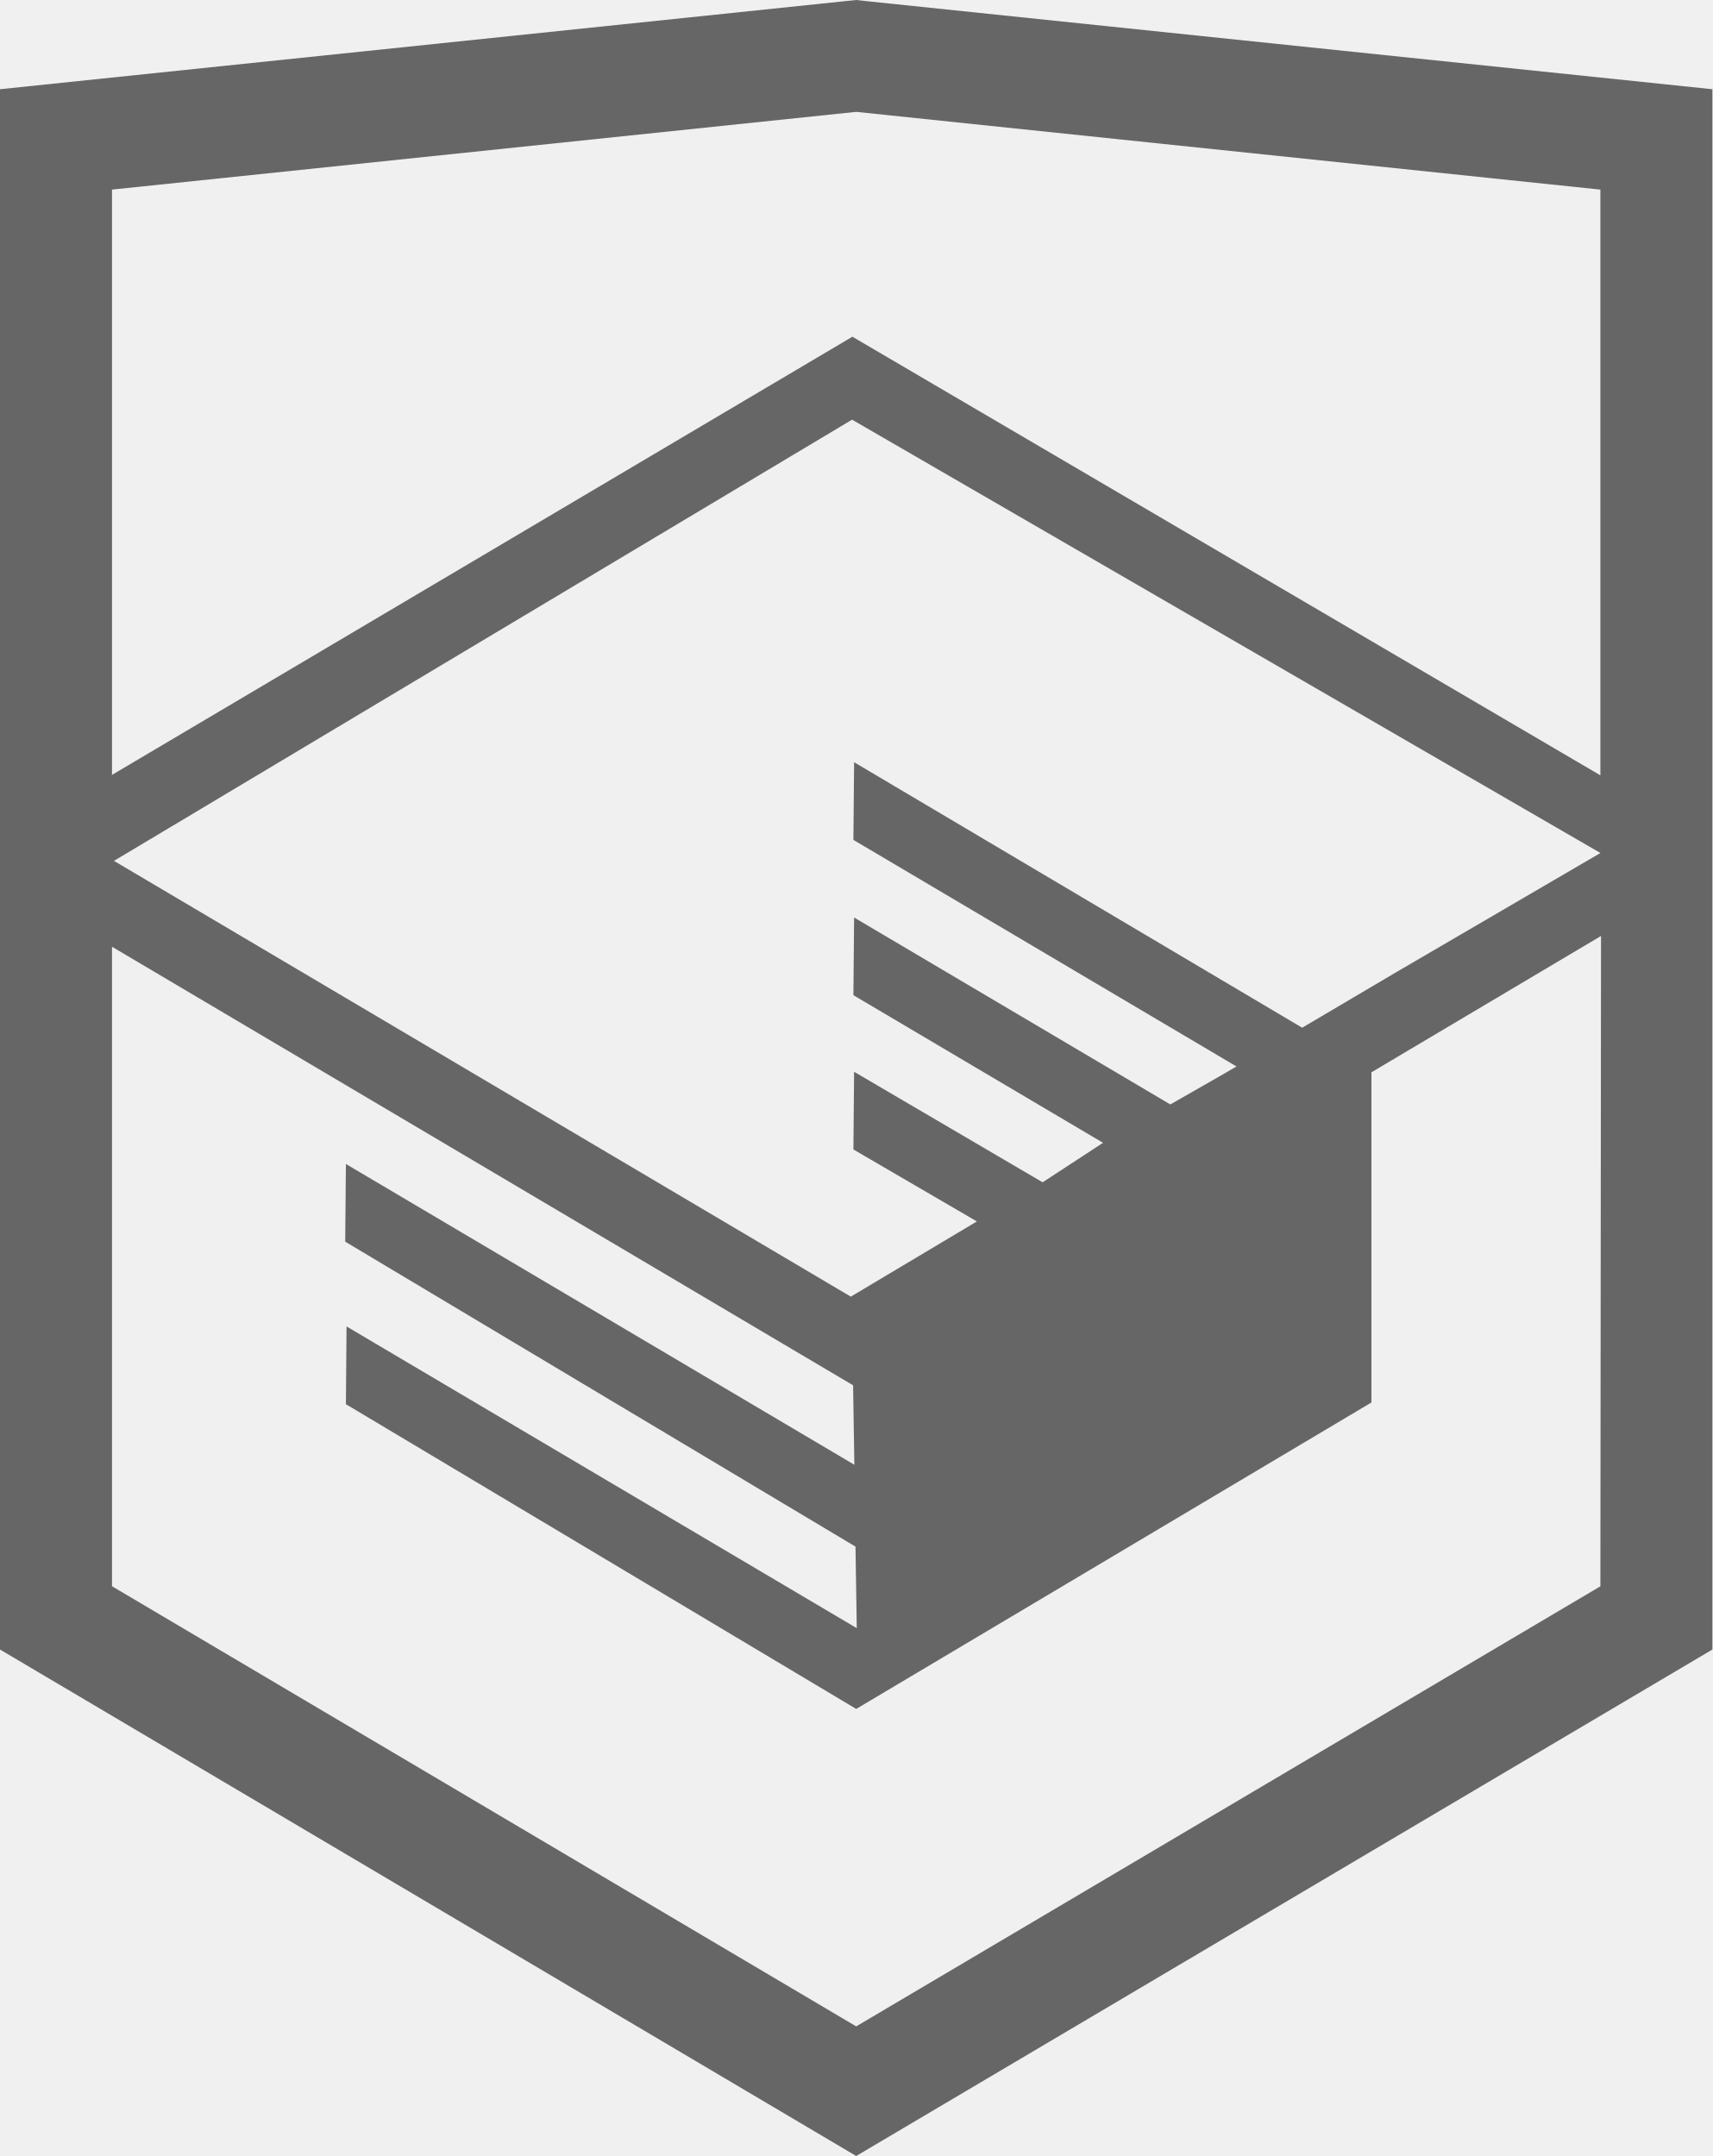
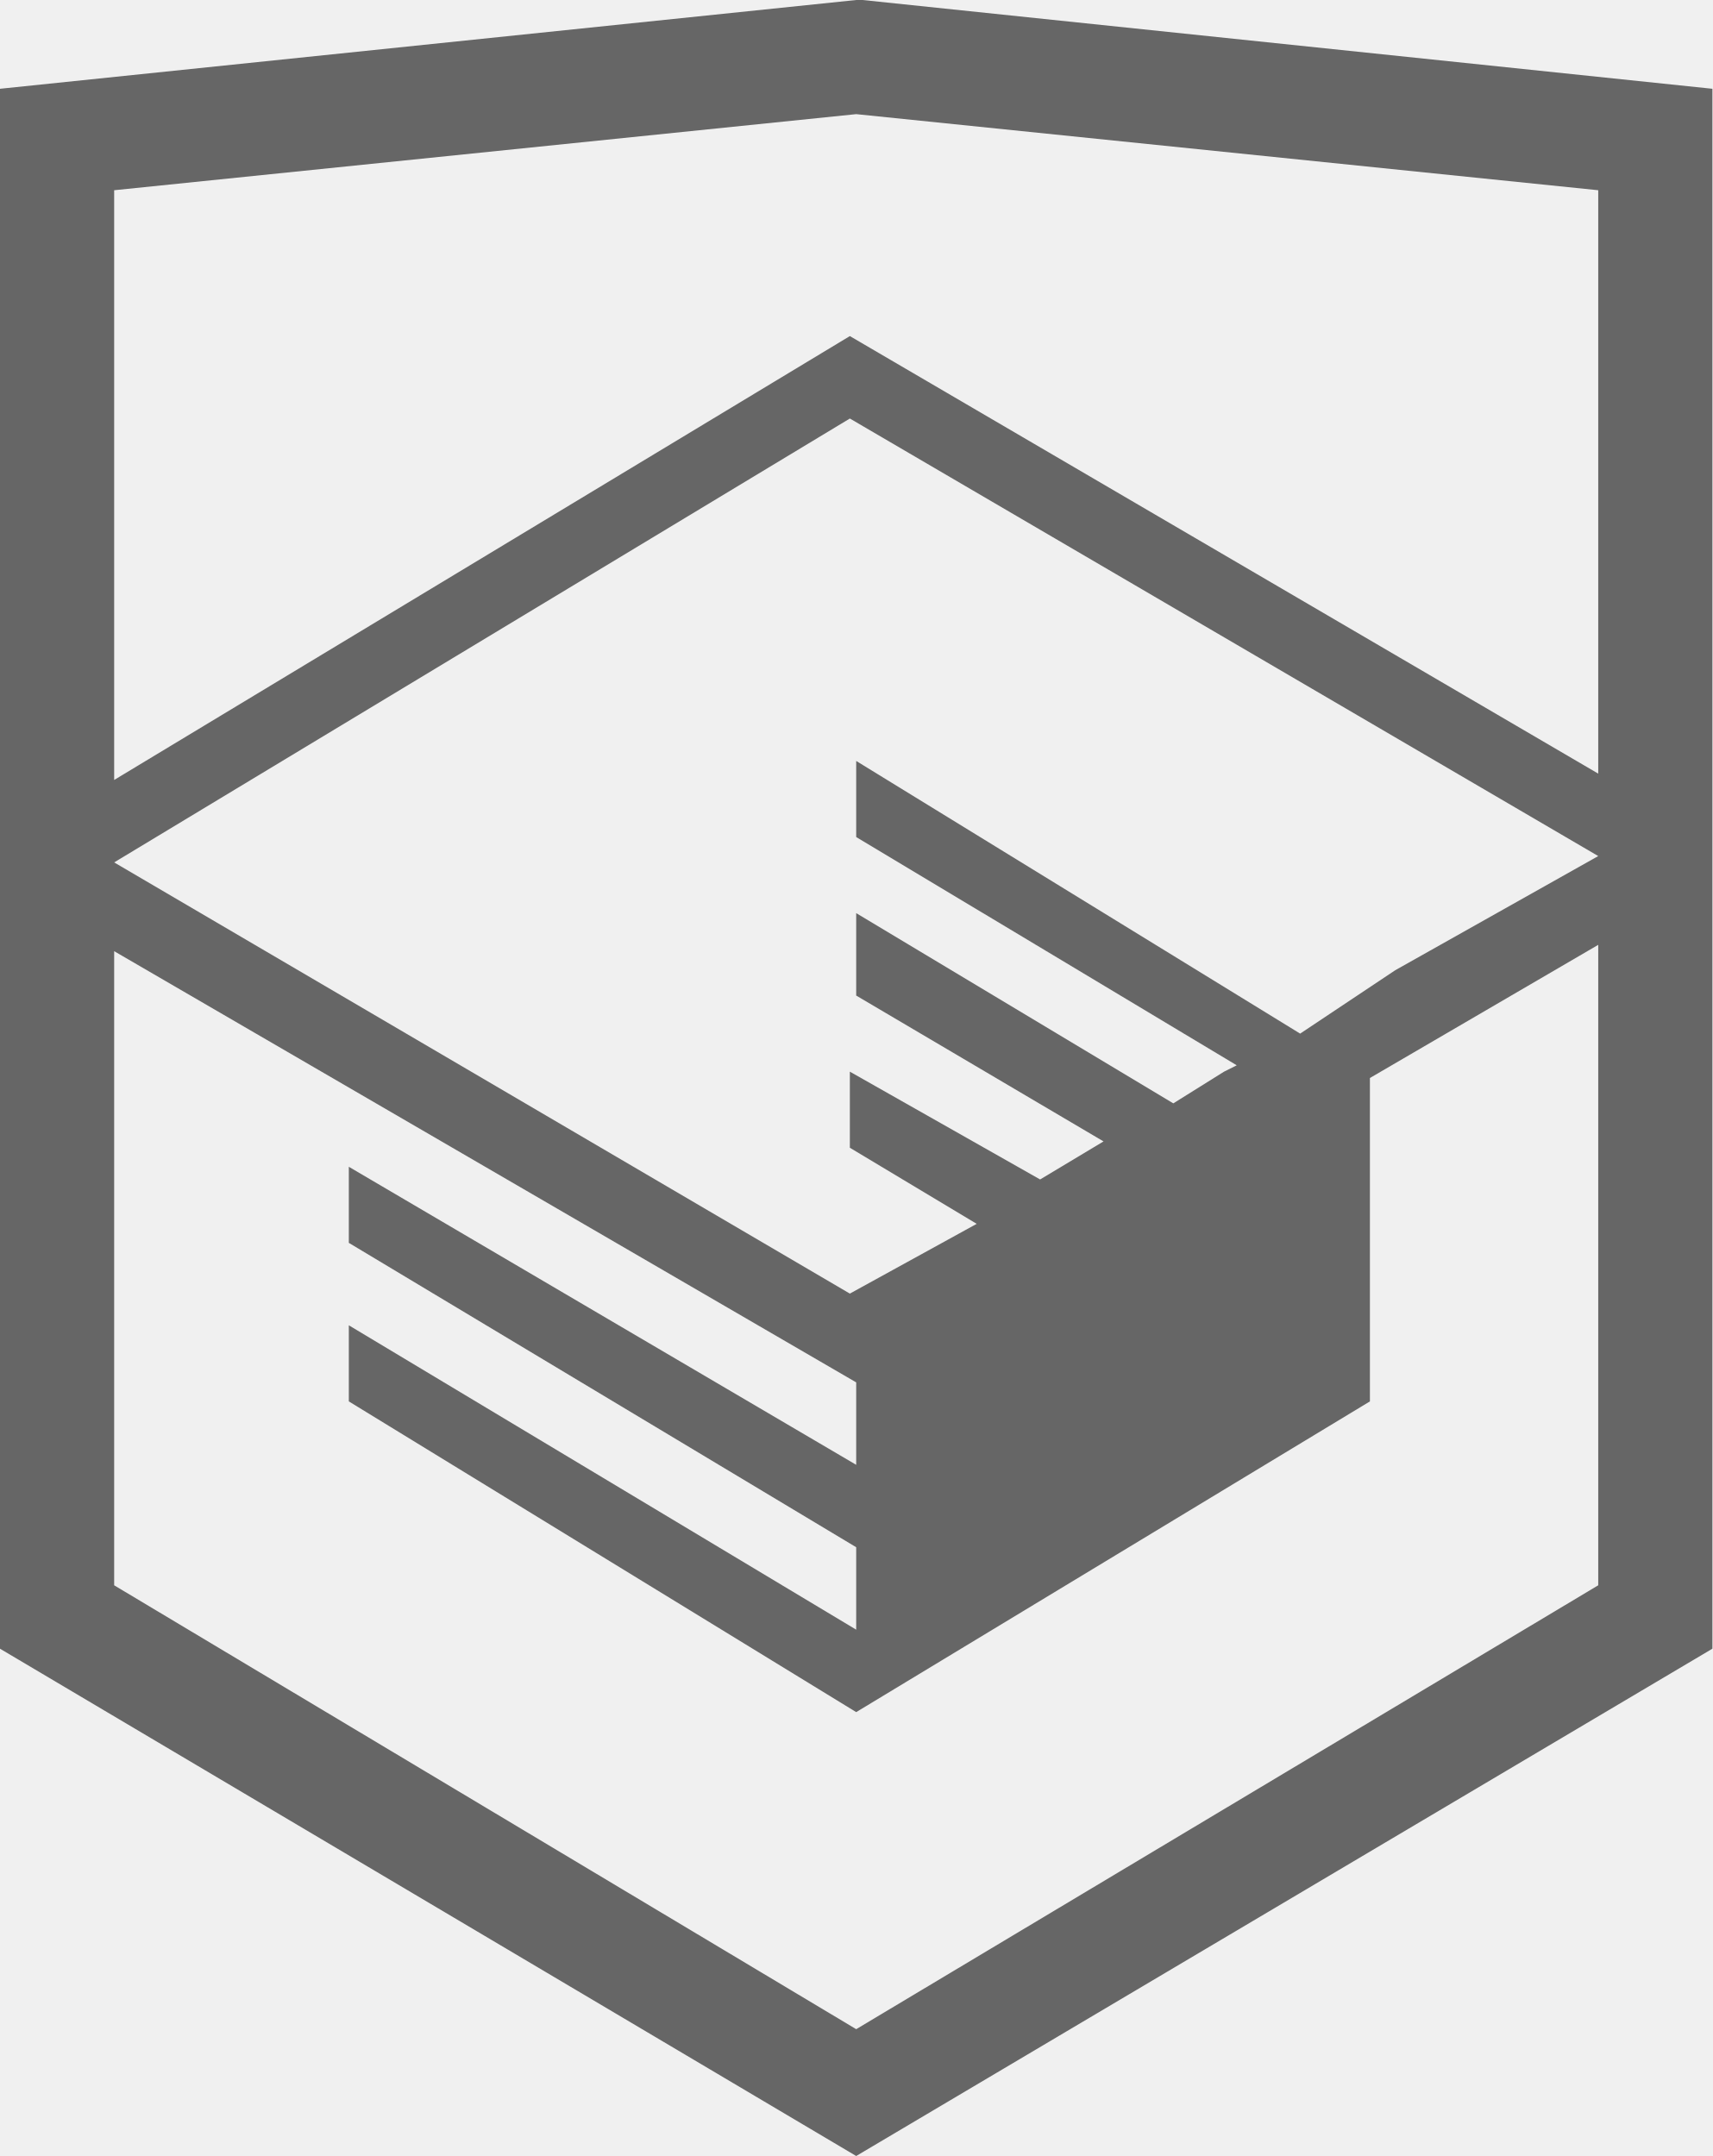
<svg xmlns="http://www.w3.org/2000/svg" width="27" height="34" fill="none" viewBox="0 0 27 34">
  <g clip-path="url(#a)">
-     <path fill="#666" d="M13.643.016 13.5 0 0 1.407v24.606L13.5 34 27 26.013V1.407L13.643.016Zm11.591 25L13.5 31.956 1.766 25.015V14.93l11.685 6.916.02 1.253-8.017-4.743-.011 1.225 8.046 4.809.02 1.286-8.045-4.758-.01 1.226L13.5 26.95l8.124-4.833V16.91l3.62-2.15-.01 10.256Zm0-11.564-3.22 1.88-1.482.875-7.065-4.187-.011 1.225 6.04 3.573-.053.031-.13.076-.86.492-4.986-2.948-.011 1.225 3.936 2.328-.933.61-.021.012-2.971-1.742-.011 1.225 1.947 1.135-1.988 1.186-11.618-6.872 11.638-6.958 11.8 6.834Zm0-1.225L13.44 5.31 1.766 12.22V2.99L13.5 1.764 25.234 2.99v9.237Z" />
+     <path fill="#666" d="M13.6 0h-.1L0 1.4V26l13.5 8L27 26V1.4L13.6 0Zm11.6 25-11.7 7-11.7-7V15l11.7 6.8v1.3l-8-4.7v1.2l8 4.8v1.3l-8-4.8v1.2l8 4.9 8.1-4.9V17l3.6-2.1V25Zm0-11.5L22 15.3l-1.5 1-7-4.3v1.2l6 3.6-.2.1-.8.5-5-3v1.3l3.9 2.3-1 .6-3-1.7v1.2l2 1.2-2 1.1-11.6-6.8 11.6-7 11.8 6.9Zm0-1.3L13.4 5.3l-11.6 7V3l11.7-1.2L25.2 3v9.2Z" />
  </g>
  <defs>
    <clipPath id="a">
      <path fill="#fff" d="M0 0h27v34H0z" />
    </clipPath>
  </defs>
</svg>
